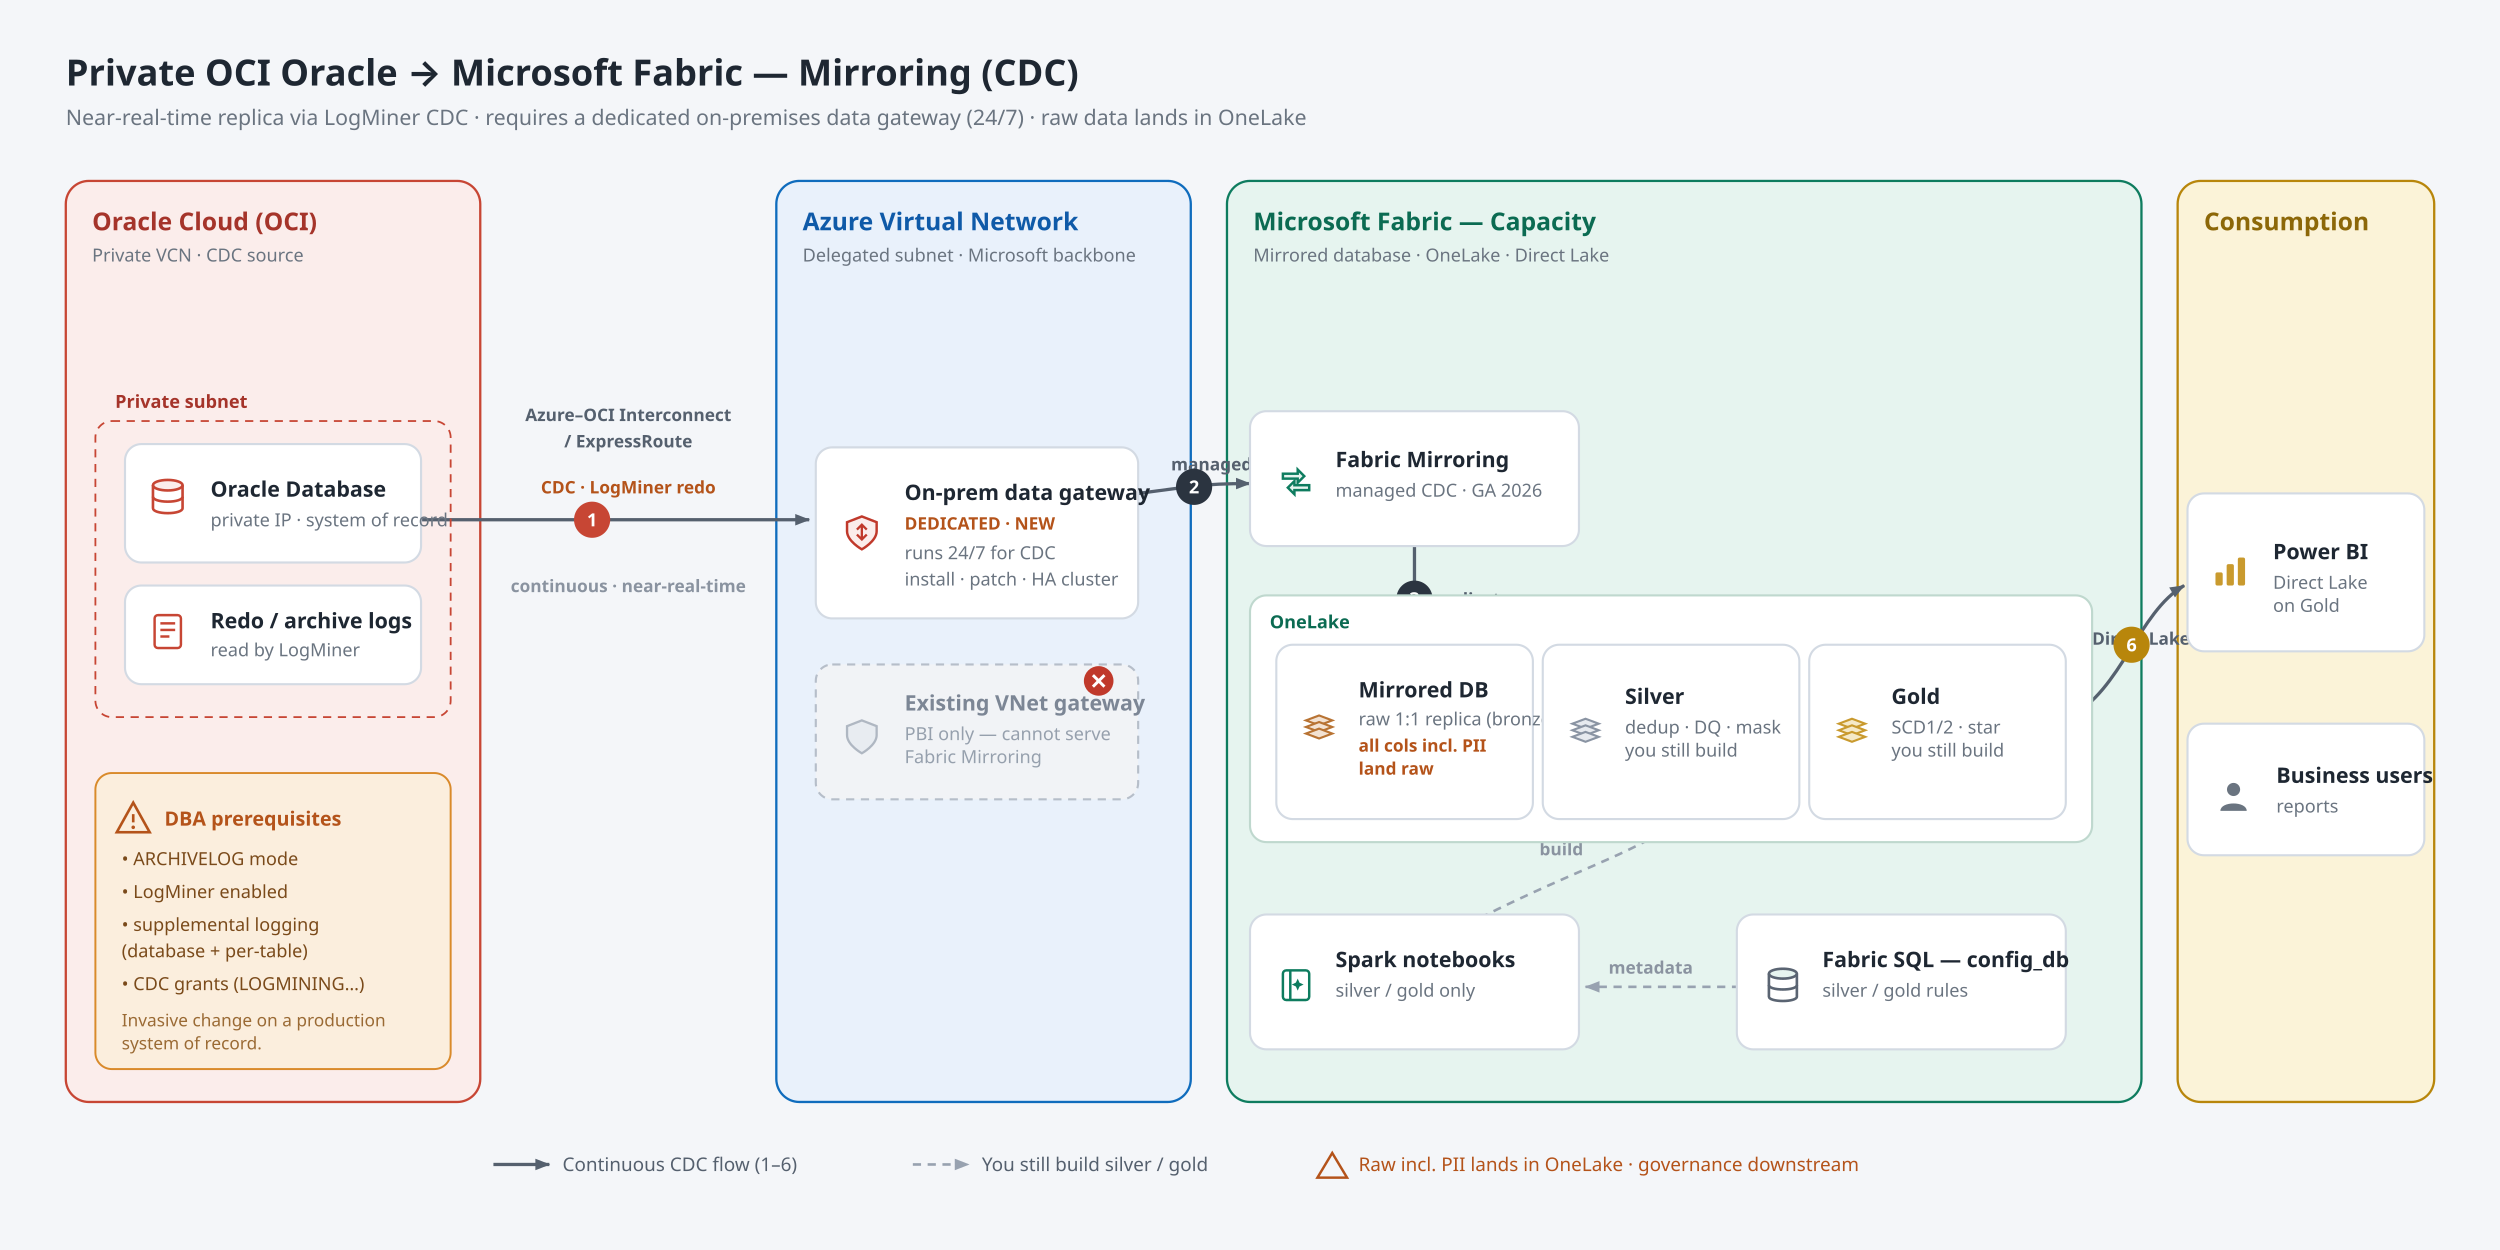
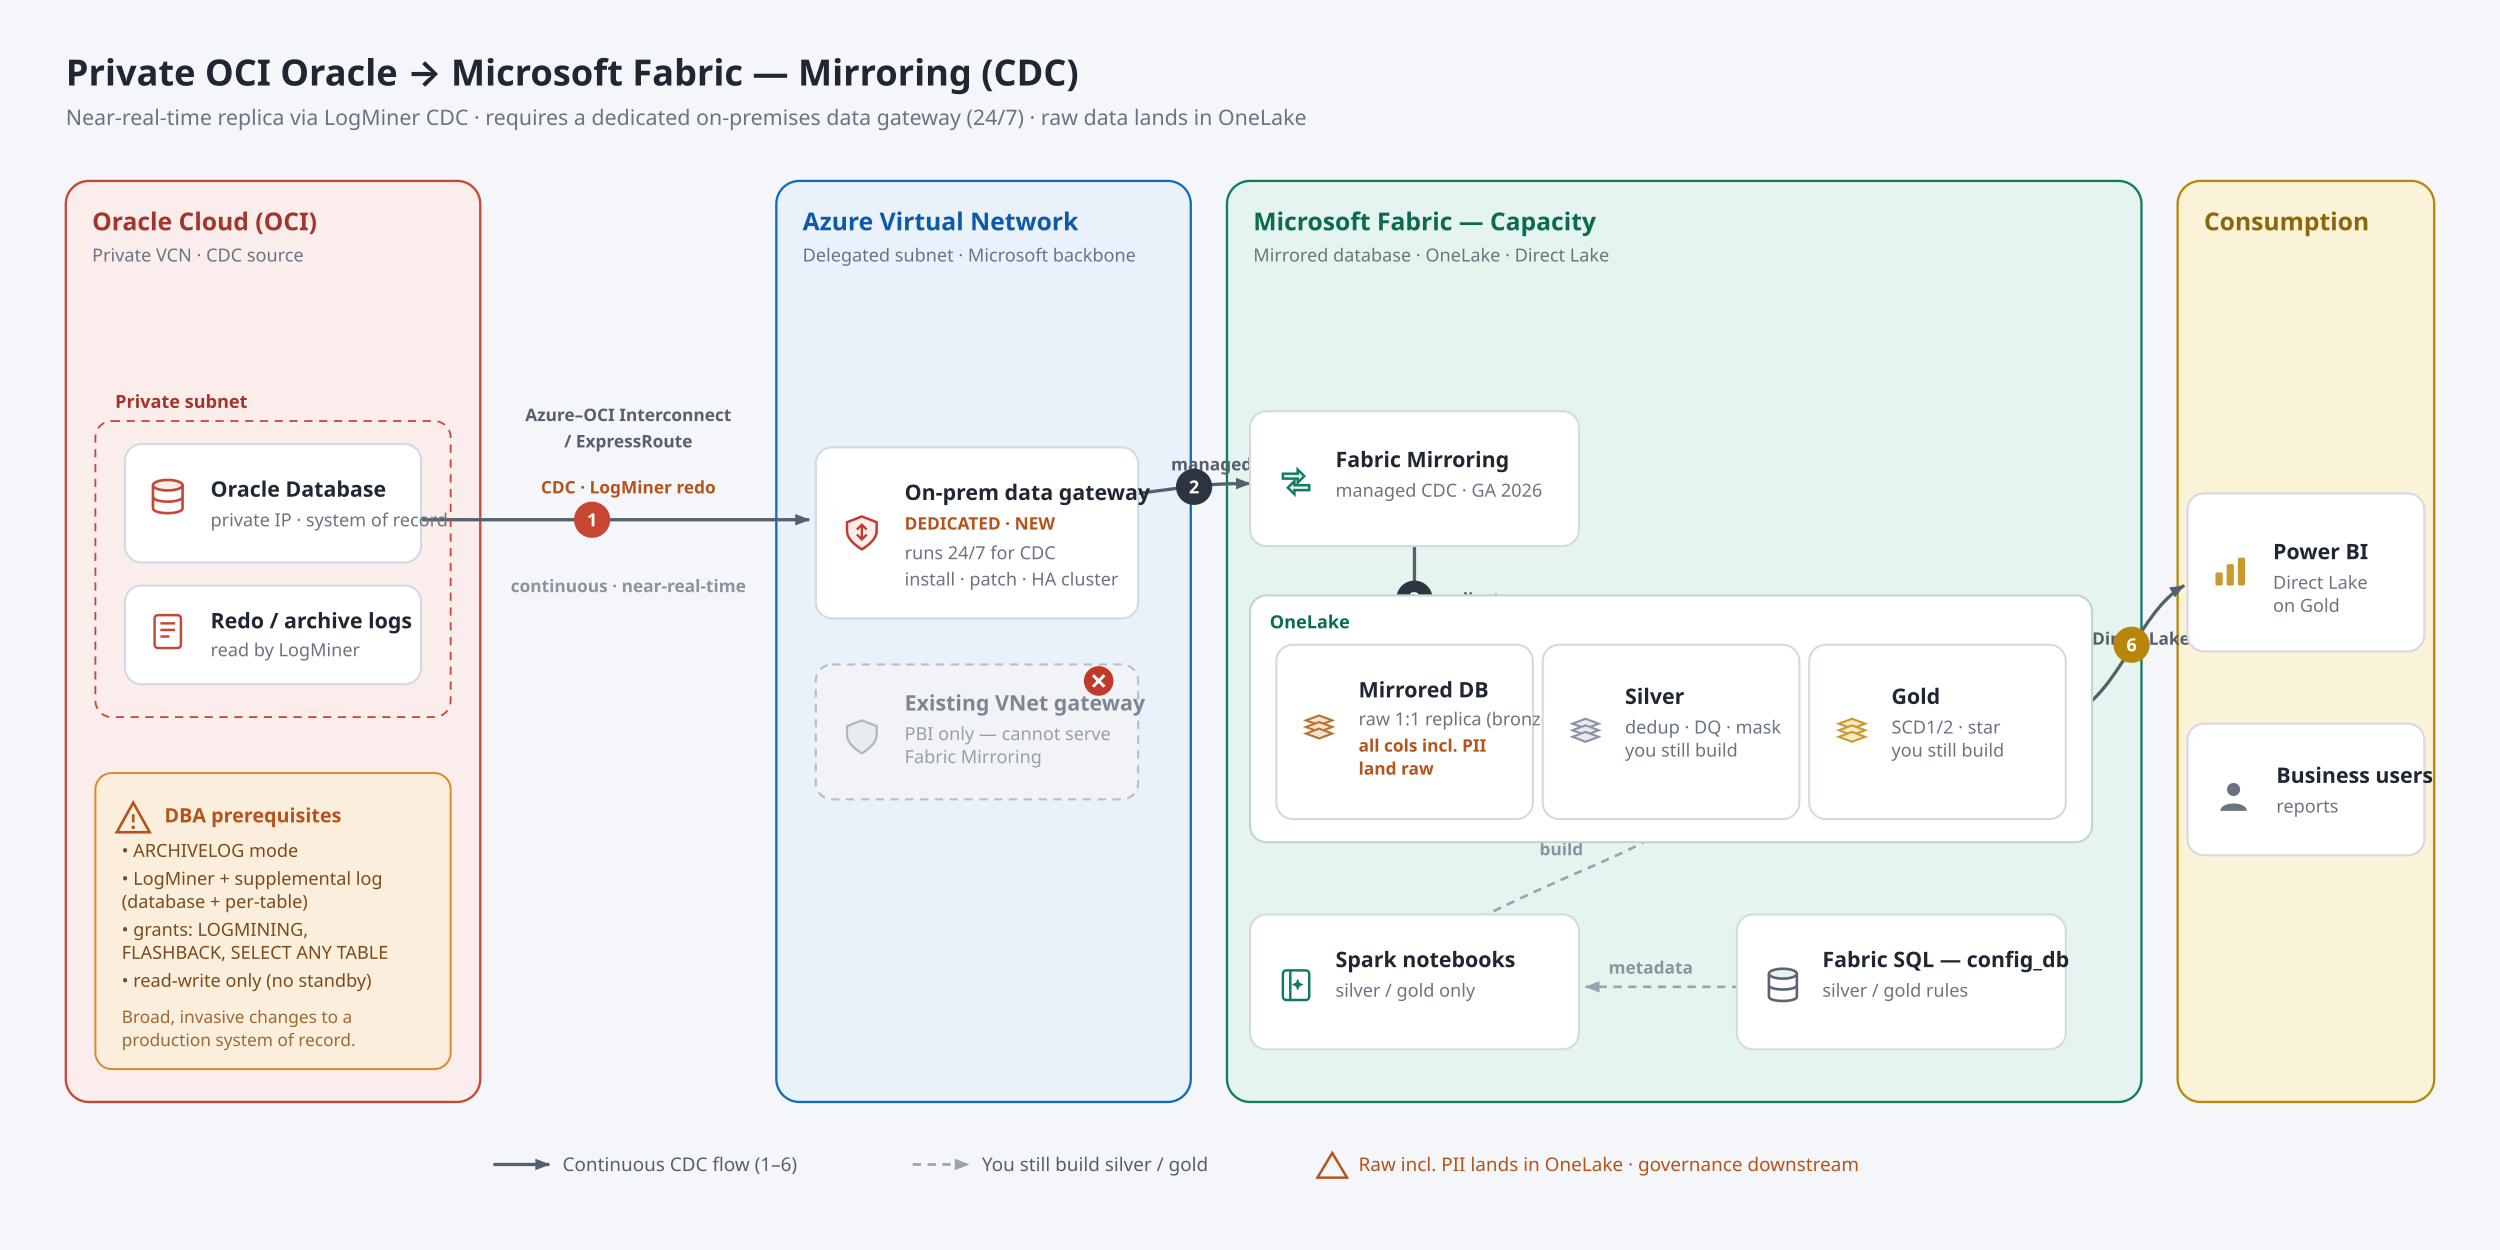
<svg xmlns="http://www.w3.org/2000/svg" viewBox="0 0 1520 760" font-family="'Segoe UI',system-ui,-apple-system,sans-serif">
  <defs>
    <marker id="ah" markerWidth="12" markerHeight="12" refX="8.5" refY="3.5" orient="auto" markerUnits="userSpaceOnUse">
      <path d="M0,0 L9,3.5 L0,7 Z" fill="#55606E" />
    </marker>
    <marker id="ahd" markerWidth="12" markerHeight="12" refX="8.5" refY="3.5" orient="auto" markerUnits="userSpaceOnUse">
      <path d="M0,0 L9,3.5 L0,7 Z" fill="#98A2B0" />
    </marker>
  </defs>
  <style>
    .zt{font-size:15px;font-weight:600;} .zs{font-size:11px;fill:#6A7480;}
    .tile{fill:#FFFFFF;stroke:#D3DAE3;stroke-width:1.3;}
    .tt{font-size:13px;font-weight:600;fill:#1E2732;} .ts{font-size:11px;fill:#6A7480;}
    .flow{stroke:#55606E;stroke-width:2;fill:none;} .ctrl{stroke:#98A2B0;stroke-width:1.6;fill:none;stroke-dasharray:5 4;}
    .al{font-size:10.5px;fill:#55606E;font-weight:600;} .cl{font-size:10.5px;fill:#8A93A0;font-weight:600;} .bn{font-size:11px;font-weight:700;fill:#fff;}
    .warn{font-size:10.5px;fill:#B4531A;font-weight:600;}
  </style>
  <rect x="0" y="0" width="1520" height="760" fill="#F4F6F9" />
  <text x="40" y="52" font-size="22" font-weight="700" fill="#1E2732">Private OCI Oracle → Microsoft Fabric — Mirroring (CDC)</text>
  <text x="40" y="76" font-size="13" fill="#6A7480">Near-real-time replica via LogMiner CDC · requires a dedicated on-premises data gateway (24/7) · raw data lands in OneLake</text>
  <rect x="40" y="110" width="252" height="560" rx="14" fill="#FBEDEB" stroke="#C74634" stroke-width="1.4" />
  <text class="zt" x="56" y="140" fill="#A5342A">Oracle Cloud (OCI)</text>
  <text class="zs" x="56" y="159">Private VCN · CDC source</text>
  <rect x="472" y="110" width="252" height="560" rx="14" fill="#E9F1FB" stroke="#0F6CBD" stroke-width="1.4" />
  <text class="zt" x="488" y="140" fill="#0F5AA8">Azure Virtual Network</text>
  <text class="zs" x="488" y="159">Delegated subnet · Microsoft backbone</text>
  <rect x="746" y="110" width="556" height="560" rx="14" fill="#E6F4EF" stroke="#0E7C5F" stroke-width="1.4" />
  <text class="zt" x="762" y="140" fill="#0B6B52">Microsoft Fabric — Capacity</text>
  <text class="zs" x="762" y="159">Mirrored database · OneLake · Direct Lake</text>
  <rect x="1324" y="110" width="156" height="560" rx="14" fill="#FBF3D8" stroke="#B8860B" stroke-width="1.4" />
  <text class="zt" x="1340" y="140" fill="#8C6708">Consumption</text>
  <text class="al" x="382" y="256" text-anchor="middle">Azure–OCI Interconnect</text>
  <text class="al" x="382" y="272" text-anchor="middle">/ ExpressRoute</text>
  <text class="warn" x="382" y="300" text-anchor="middle">CDC · LogMiner redo</text>
  <text class="cl" x="382" y="360" text-anchor="middle">continuous · near-real-time</text>
  <path class="flow" d="M250,316 H492" marker-end="url(#ah)" />
  <path class="flow" d="M692,300 C724,296 730,294 760,294" marker-end="url(#ah)" />
  <path class="flow" d="M860,332 V392" marker-end="url(#ah)" />
  <path class="flow" d="M934,448 H974" marker-end="url(#ah)" />
  <path class="flow" d="M1096,448 H1136" marker-end="url(#ah)" />
  <path class="flow" d="M1258,436 C1290,420 1300,372 1328,356" marker-end="url(#ah)" />
  <path class="ctrl" d="M1058,600 H964" marker-end="url(#ahd)" />
  <path class="ctrl" d="M900,558 C960,528 990,520 1016,502" marker-end="url(#ahd)" />
  <text class="al" x="712" y="286">managed</text>
  <text class="al" x="872" y="368">replicate</text>
  <text class="al" x="1272" y="392">Direct Lake</text>
  <text class="cl" x="978" y="592">metadata</text>
  <text class="cl" x="936" y="520">build</text>
  <g>
    <g transform="translate(360,316)">
      <circle r="11" fill="#C74634" />
      <text class="bn" text-anchor="middle" y="4">1</text>
    </g>
    <g transform="translate(726,296)">
      <circle r="11" fill="#2B3440" />
      <text class="bn" text-anchor="middle" y="4">2</text>
    </g>
    <g transform="translate(860,364)">
      <circle r="11" fill="#2B3440" />
      <text class="bn" text-anchor="middle" y="4">3</text>
    </g>
    <g transform="translate(954,448)">
      <circle r="11" fill="#2B3440" />
      <text class="bn" text-anchor="middle" y="4">4</text>
    </g>
    <g transform="translate(1116,448)">
      <circle r="11" fill="#2B3440" />
      <text class="bn" text-anchor="middle" y="4">5</text>
    </g>
    <g transform="translate(1296,392)">
      <circle r="11" fill="#B8860B" />
      <text class="bn" text-anchor="middle" y="4">6</text>
    </g>
  </g>
  <rect x="58" y="256" width="216" height="180" rx="10" fill="none" stroke="#C74634" stroke-width="1.1" stroke-dasharray="5 4" />
  <text x="70" y="248" font-size="11" font-weight="600" fill="#A5342A">Private subnet</text>
  <rect class="tile" x="76" y="270" width="180" height="72" rx="10" />
  <g transform="translate(90,290)">
    <g stroke="#C74634" stroke-width="1.6" fill="#FBEDEB">
      <ellipse cx="12" cy="5" rx="9" ry="3.2" />
      <path d="M3,5 V19 C3,20.8 7,22 12,22 C17,22 21,20.8 21,19 V5" fill="none" />
      <path d="M3,12 C3,13.8 7,15 12,15 C17,15 21,13.8 21,12" fill="none" />
    </g>
  </g>
  <text class="tt" x="128" y="302">Oracle Database</text>
  <text class="ts" x="128" y="320">private IP · system of record</text>
  <rect class="tile" x="76" y="356" width="180" height="60" rx="10" />
  <g transform="translate(90,372)">
    <g fill="none" stroke="#C74634" stroke-width="1.5">
      <rect x="4" y="2" width="16" height="20" rx="2" />
      <line x1="7.5" y1="7" x2="16.5" y2="7" />
      <line x1="7.5" y1="11" x2="16.5" y2="11" />
      <line x1="7.5" y1="15" x2="13" y2="15" />
    </g>
  </g>
  <text class="tt" x="128" y="382">Redo / archive logs</text>
  <text class="ts" x="128" y="399">read by LogMiner</text>
  <rect x="58" y="470" width="216" height="180" rx="10" fill="#FBEEDD" stroke="#D98A2B" stroke-width="1.2" />
  <g transform="translate(70,486)">
    <path d="M11,2 L21,20 H1 Z" fill="none" stroke="#B4531A" stroke-width="1.6" />
    <line x1="11" y1="9" x2="11" y2="14" stroke="#B4531A" stroke-width="1.6" />
    <circle cx="11" cy="17" r="1.1" fill="#B4531A" />
  </g>
-   <text x="100" y="502" font-size="12" font-weight="700" fill="#B4531A">DBA prerequisites</text>
-   <text x="74" y="526" font-size="11" fill="#7A4A1A">• ARCHIVELOG mode</text>
-   <text x="74" y="546" font-size="11" fill="#7A4A1A">• LogMiner enabled</text>
-   <text x="74" y="566" font-size="11" fill="#7A4A1A">• supplemental logging</text>
-   <text x="74" y="582" font-size="11" fill="#7A4A1A">  (database + per-table)</text>
-   <text x="74" y="602" font-size="11" fill="#7A4A1A">• CDC grants (LOGMINING…)</text>
-   <text x="74" y="624" font-size="10.5" fill="#9A6A34">Invasive change on a production</text>
-   <text x="74" y="638" font-size="10.5" fill="#9A6A34">system of record.</text>
+   <text x="100" y="500" font-size="12" font-weight="700" fill="#B4531A">DBA prerequisites</text>
+   <text x="74" y="521" font-size="11" fill="#7A4A1A">• ARCHIVELOG mode</text>
+   <text x="74" y="538" font-size="11" fill="#7A4A1A">• LogMiner + supplemental log</text>
+   <text x="74" y="552" font-size="11" fill="#7A4A1A">  (database + per-table)</text>
+   <text x="74" y="569" font-size="11" fill="#7A4A1A">• grants: LOGMINING,</text>
+   <text x="74" y="583" font-size="11" fill="#7A4A1A">  FLASHBACK, SELECT ANY TABLE</text>
+   <text x="74" y="600" font-size="11" fill="#7A4A1A">• read-write only (no standby)</text>
+   <text x="74" y="622" font-size="10.5" fill="#9A6A34">Broad, invasive changes to a</text>
+   <text x="74" y="636" font-size="10.5" fill="#9A6A34">production system of record.</text>
  <rect class="tile" x="496" y="272" width="196" height="104" rx="10" stroke="#C0392B" stroke-width="1.8" />
  <g transform="translate(512,312)">
    <g fill="#FBEDEB" stroke="#C0392B" stroke-width="1.5">
      <path d="M12,2 L21,5.5 V11 C21,17 12,22 12,22 C12,22 3,17 3,11 V5.5 Z" />
      <path d="M12,7 V16 M9,10 L12,7 L15,10 M9,13 L12,16 L15,13" fill="none" stroke="#C0392B" stroke-width="1.4" />
    </g>
  </g>
  <text class="tt" x="550" y="304" fill="#A2291D">On-prem data gateway</text>
  <text class="warn" x="550" y="322">DEDICATED · NEW</text>
  <text class="ts" x="550" y="340">runs 24/7 for CDC</text>
  <text class="ts" x="550" y="356">install · patch · HA cluster</text>
  <rect x="496" y="404" width="196" height="82" rx="10" fill="#F1F3F6" stroke="#B6BEC9" stroke-width="1.3" stroke-dasharray="5 4" />
  <g transform="translate(512,436)" opacity="0.75">
    <g fill="#E5E9EF" stroke="#9AA3B0" stroke-width="1.4">
      <path d="M12,2 L21,5.5 V11 C21,17 12,22 12,22 C12,22 3,17 3,11 V5.5 Z" />
    </g>
  </g>
  <text x="550" y="432" font-size="13" font-weight="600" fill="#7C8695">Existing VNet gateway</text>
  <text x="550" y="450" font-size="11" fill="#96A0AD">PBI only — cannot serve</text>
  <text x="550" y="464" font-size="11" fill="#96A0AD">Fabric Mirroring</text>
  <g transform="translate(668,414)">
    <circle r="9" fill="#C0392B" />
    <path d="M-3.5,-3.5 L3.5,3.5 M3.5,-3.5 L-3.5,3.5" stroke="#fff" stroke-width="1.8" />
  </g>
  <rect class="tile" x="760" y="250" width="200" height="82" rx="10" />
  <g transform="translate(776,281)">
    <g stroke="#0E7C5F" stroke-width="1.5" fill="none">
      <path d="M4,7 h9 v-2.5 l4,4 l-4,4 v-2.5 h-9 Z" fill="#E6F4EF" />
      <path d="M20,17 h-9 v2.5 l-4,-4 l4,-4 v2.5 h9 Z" fill="#E6F4EF" />
    </g>
  </g>
  <text class="tt" x="812" y="284">Fabric Mirroring</text>
  <text class="ts" x="812" y="302">managed CDC · GA 2026</text>
  <rect x="760" y="362" width="512" height="150" rx="10" fill="#FFFFFF" stroke="#BFD8CE" stroke-width="1.3" />
  <text x="772" y="382" font-size="11" font-weight="600" fill="#0B6B52">OneLake</text>
  <rect class="tile" x="776" y="392" width="156" height="106" rx="10" stroke="#C0392B" stroke-width="1.7" />
  <g transform="translate(790,430)">
    <g fill="#F3E2D2" stroke="#B87333" stroke-width="1.3">
      <path d="M4,8 L12,5 L20,8 L12,11 Z" />
      <path d="M4,12 L12,9 L20,12 L12,15 Z" />
      <path d="M4,16 L12,13 L20,16 L12,19 Z" />
    </g>
  </g>
  <text class="tt" x="826" y="424" fill="#A2291D">Mirrored DB</text>
  <text class="ts" x="826" y="441">raw 1:1 replica (bronze)</text>
  <text class="warn" x="826" y="457">all cols incl. PII</text>
  <text class="warn" x="826" y="471">land raw</text>
  <rect class="tile" x="938" y="392" width="156" height="106" rx="10" stroke="#8A94A3" />
  <g transform="translate(952,432)">
    <g fill="#E7EAEF" stroke="#8A94A3" stroke-width="1.3">
      <path d="M4,8 L12,5 L20,8 L12,11 Z" />
      <path d="M4,12 L12,9 L20,12 L12,15 Z" />
      <path d="M4,16 L12,13 L20,16 L12,19 Z" />
    </g>
  </g>
  <text class="tt" x="988" y="428" fill="#5A6472">Silver</text>
  <text class="ts" x="988" y="446">dedup · DQ · mask</text>
  <text class="ts" x="988" y="460">you still build</text>
  <rect class="tile" x="1100" y="392" width="156" height="106" rx="10" stroke="#C99A2E" />
  <g transform="translate(1114,432)">
    <g fill="#F5E9C8" stroke="#C99A2E" stroke-width="1.3">
      <path d="M4,8 L12,5 L20,8 L12,11 Z" />
      <path d="M4,12 L12,9 L20,12 L12,15 Z" />
      <path d="M4,16 L12,13 L20,16 L12,19 Z" />
    </g>
  </g>
  <text class="tt" x="1150" y="428" fill="#8C6708">Gold</text>
  <text class="ts" x="1150" y="446">SCD1/2 · star</text>
  <text class="ts" x="1150" y="460">you still build</text>
  <rect class="tile" x="760" y="556" width="200" height="82" rx="10" />
  <g transform="translate(776,587)">
    <g fill="none" stroke="#0E7C5F" stroke-width="1.5">
      <rect x="4" y="3" width="16" height="18" rx="2" />
      <line x1="8.5" y1="3" x2="8.5" y2="21" />
      <path d="M13,8 l1.1,2.5 L16.6,11.6 l-2.5,1.2 L13,15.3 l-1.1,-2.5 L9.4,11.6 l2.5,-1.2 Z" fill="#0E7C5F" stroke="none" />
    </g>
  </g>
  <text class="tt" x="812" y="588">Spark notebooks</text>
  <text class="ts" x="812" y="606">silver / gold only</text>
  <rect class="tile" x="1056" y="556" width="200" height="82" rx="10" />
  <g transform="translate(1072,587)">
    <g stroke="#0E7C5F" stroke-width="1.6" fill="#E6F4EF">
      <ellipse cx="12" cy="5" rx="8.5" ry="3" stroke="#5A6472" />
      <path d="M3.5,5 V19 C3.5,20.6 7.5,21.6 12,21.6 C16.5,21.6 20.5,20.6 20.5,19 V5" fill="none" stroke="#5A6472" />
      <path d="M3.5,12 C3.5,13.6 7.5,14.6 12,14.6 C16.5,14.6 20.5,13.6 20.5,12" fill="none" stroke="#5A6472" />
    </g>
  </g>
  <text class="tt" x="1108" y="588">Fabric SQL — config_db</text>
  <text class="ts" x="1108" y="606">silver / gold rules</text>
  <rect class="tile" x="1330" y="300" width="144" height="96" rx="10" stroke="#B8860B" />
  <g transform="translate(1344,336)">
    <g fill="#C99A2E">
      <rect x="3" y="12" width="4.4" height="8" rx="1" />
      <rect x="9.8" y="7" width="4.4" height="13" rx="1" />
      <rect x="16.6" y="3" width="4.4" height="17" rx="1" />
    </g>
  </g>
  <text class="tt" x="1382" y="340">Power BI</text>
  <text class="ts" x="1382" y="358">Direct Lake</text>
  <text class="ts" x="1382" y="372">on Gold</text>
  <rect class="tile" x="1330" y="440" width="144" height="80" rx="10" />
  <g transform="translate(1346,472)">
    <g fill="#6A7480">
      <circle cx="12" cy="8" r="4" />
      <path d="M4,21 C4,15 20,15 20,21 Z" />
    </g>
  </g>
  <text class="tt" x="1384" y="476">Business users</text>
  <text class="ts" x="1384" y="494">reports</text>
  <g transform="translate(300,700)">
    <line x1="0" y1="8" x2="34" y2="8" class="flow" marker-end="url(#ah)" />
    <text x="42" y="12" font-size="11.5" fill="#55606E">Continuous CDC flow (1–6)</text>
    <line x1="255" y1="8" x2="289" y2="8" class="ctrl" marker-end="url(#ahd)" />
    <text x="297" y="12" font-size="11.5" fill="#55606E">You still build silver / gold</text>
    <g transform="translate(500,0)">
      <path d="M10,1 L19,16 H1 Z" fill="none" stroke="#B4531A" stroke-width="1.5" />
      <text x="26" y="12" font-size="11.5" fill="#B4531A">Raw incl. PII lands in OneLake · governance downstream</text>
    </g>
  </g>
</svg>
